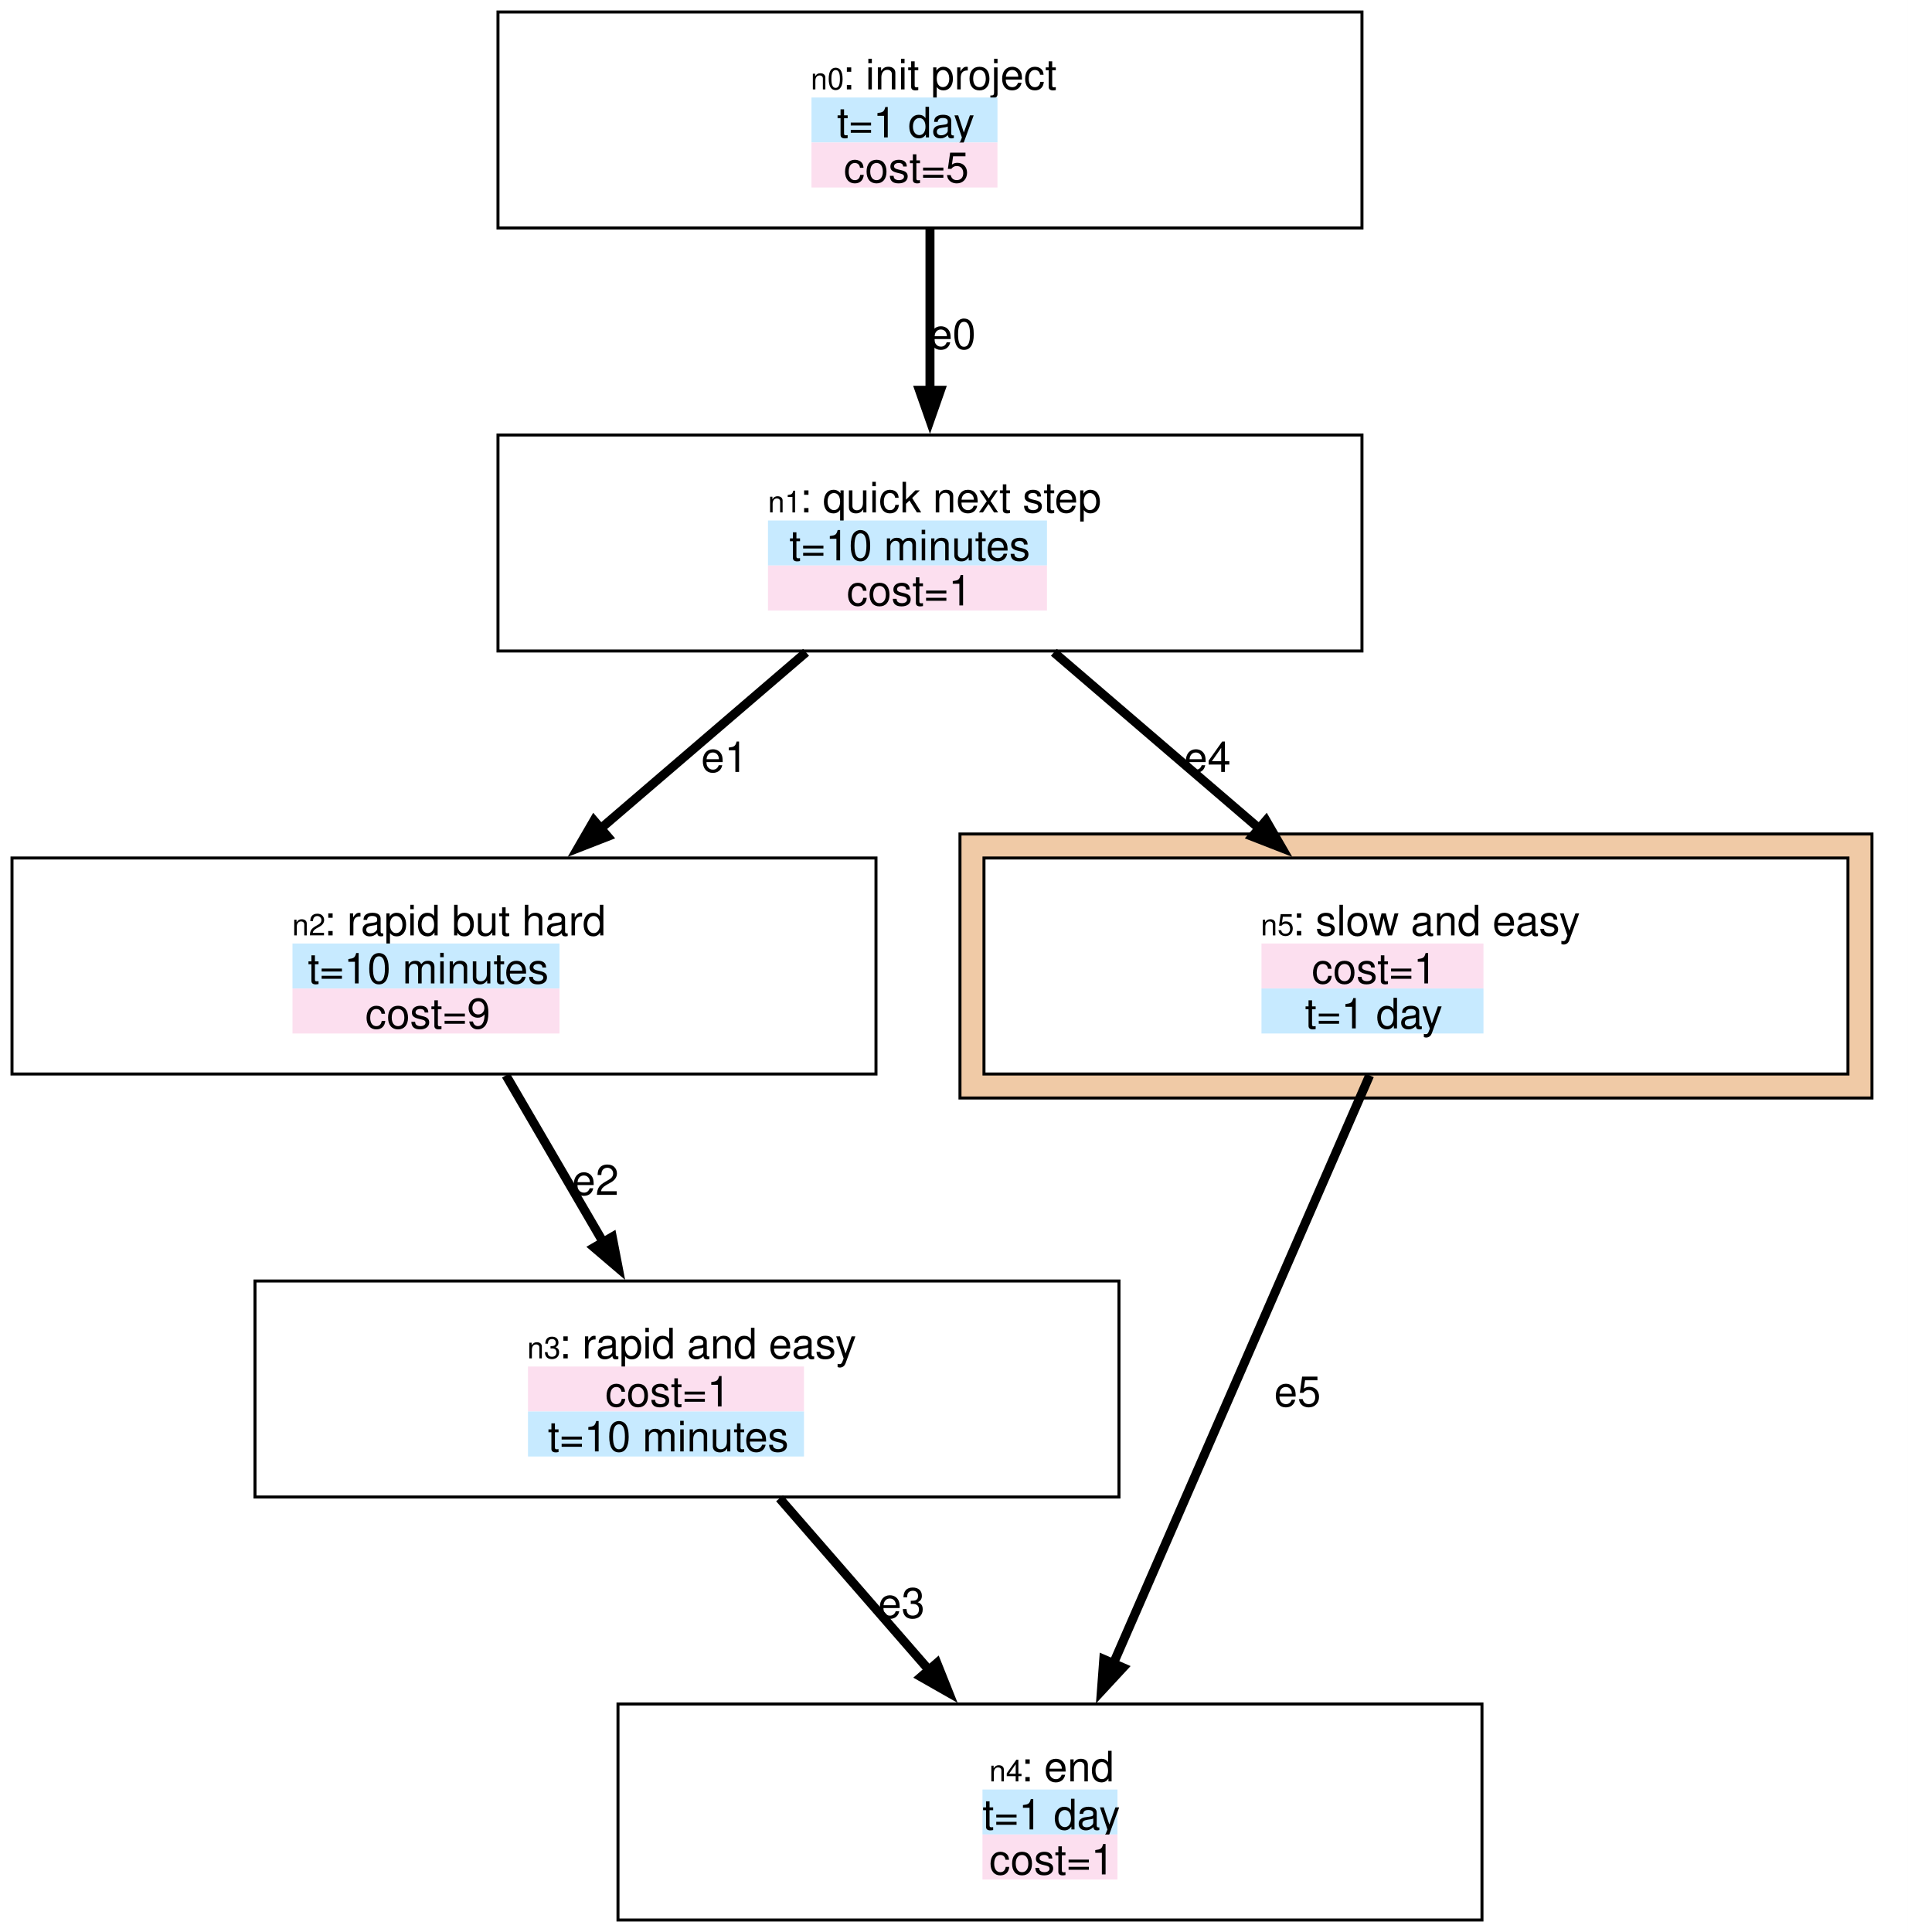
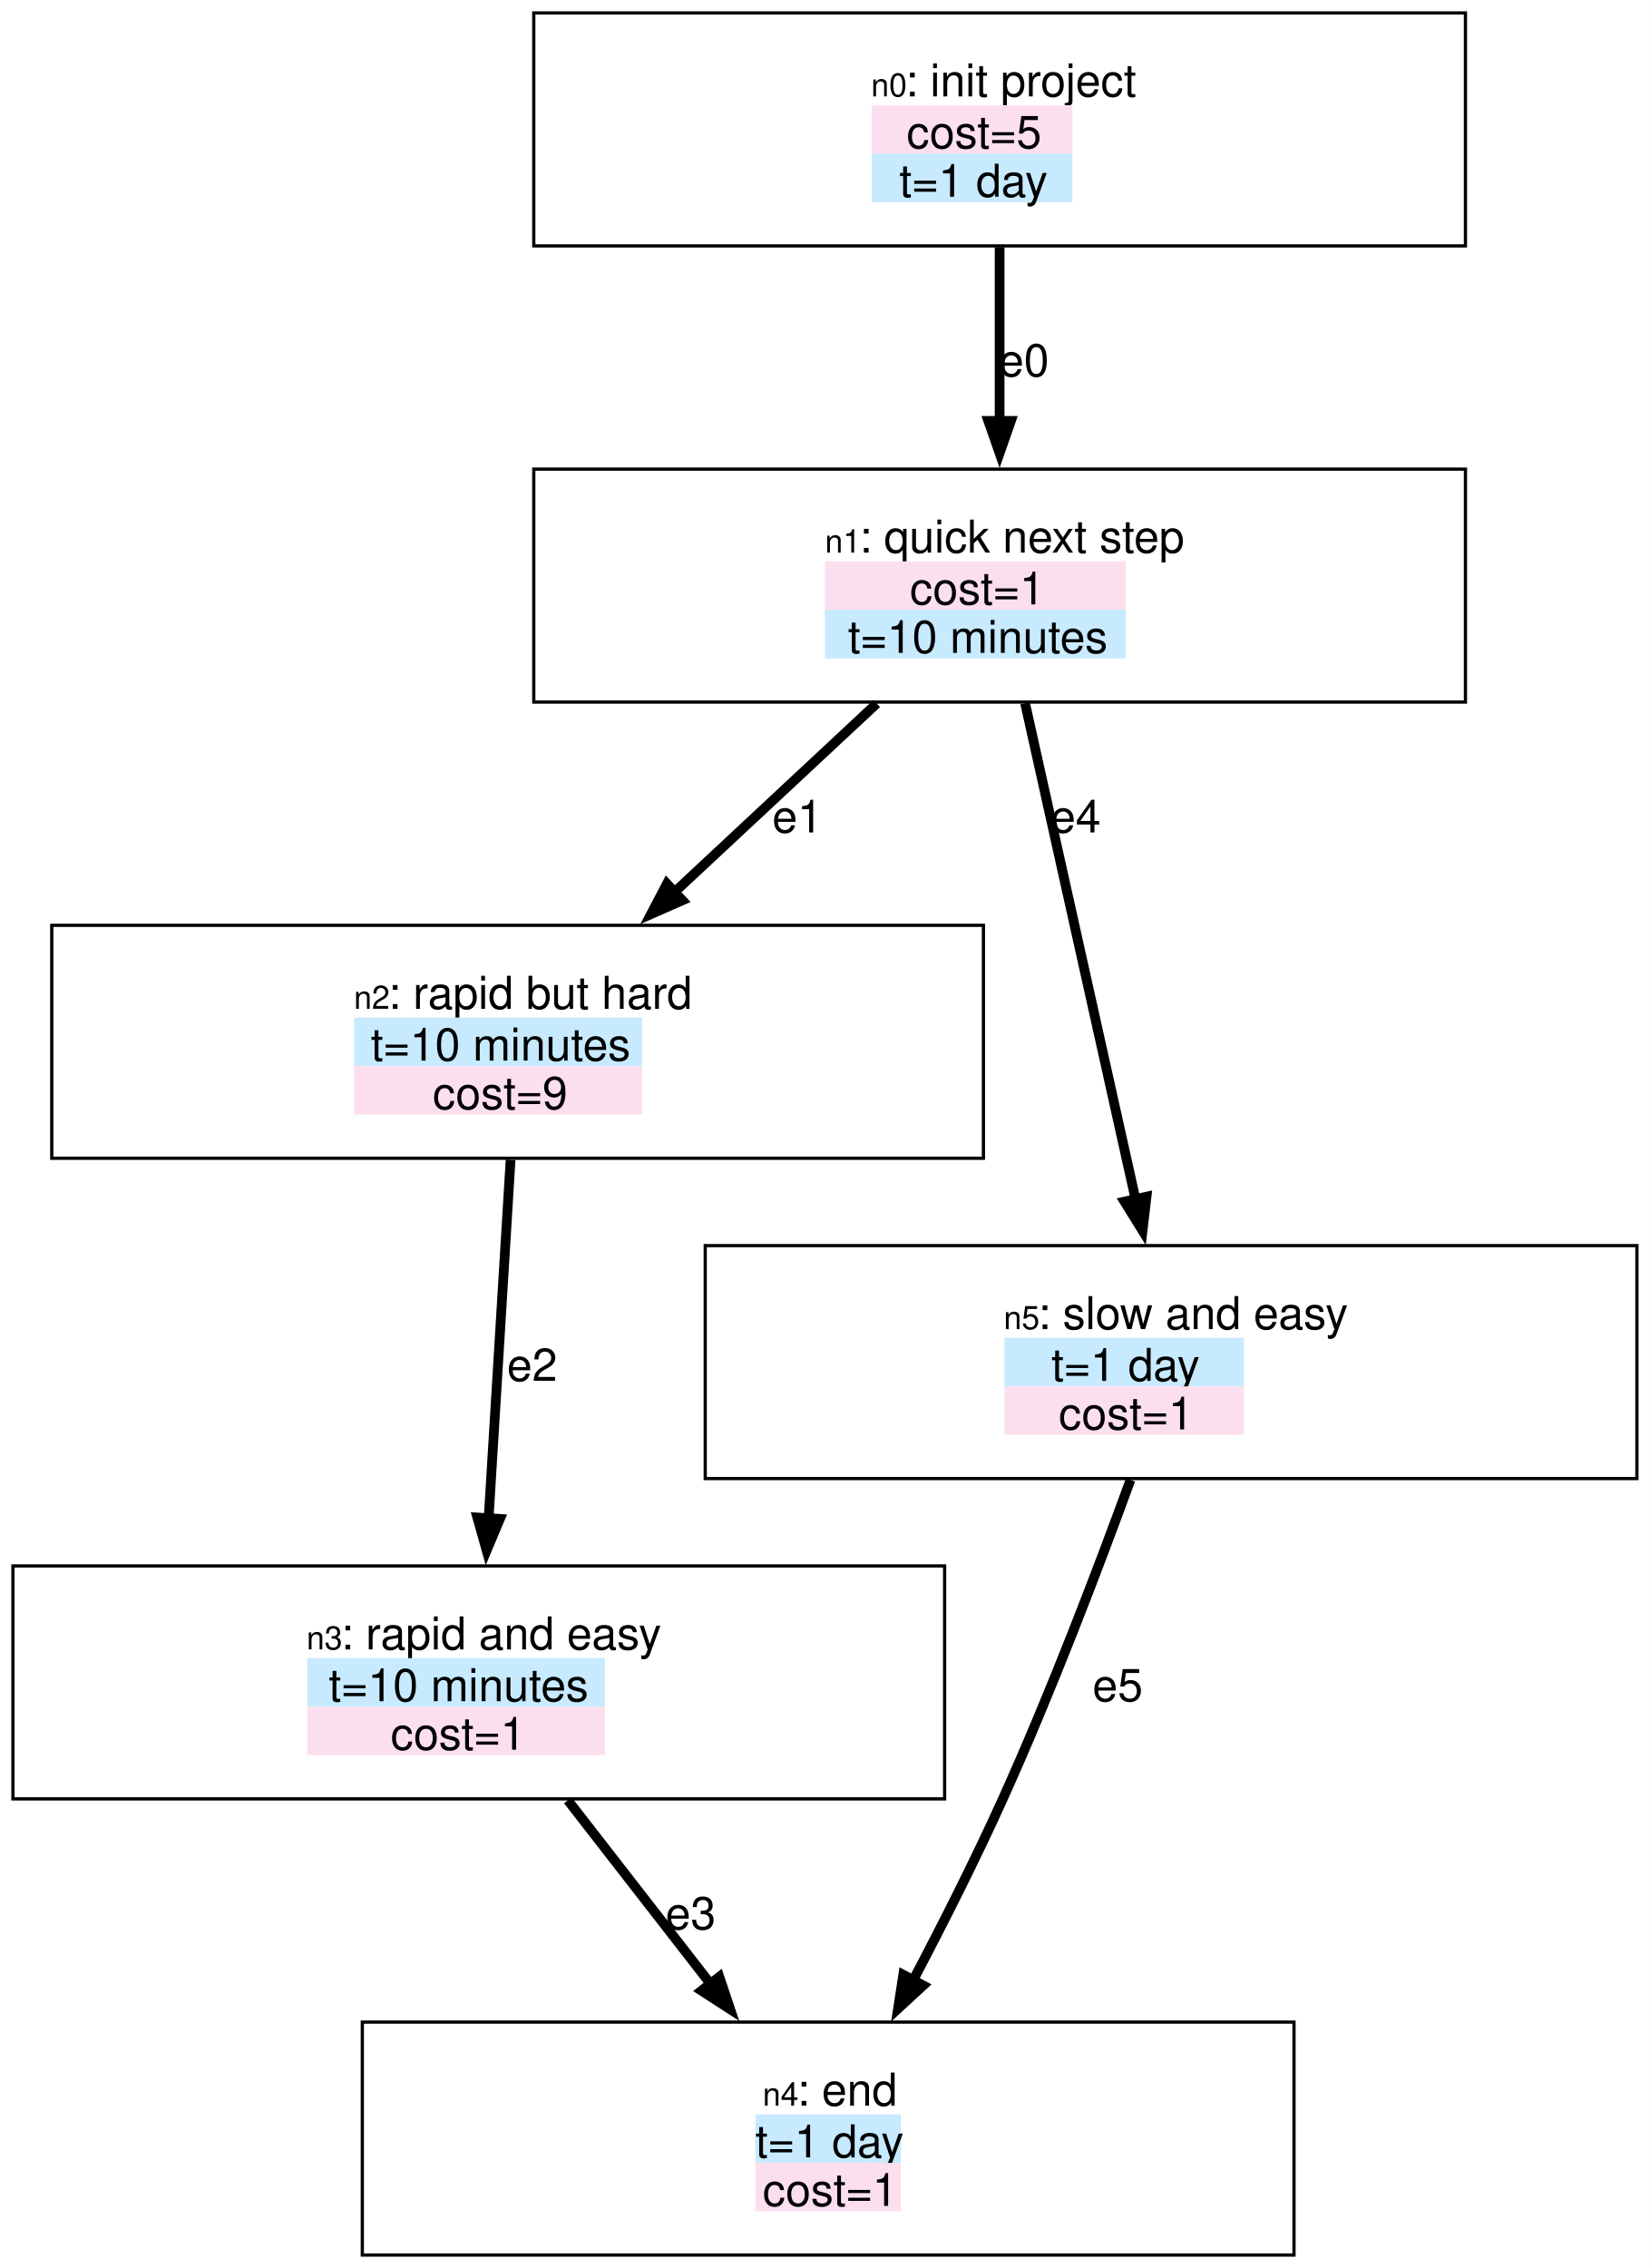
- <svg xmlns="http://www.w3.org/2000/svg" width="636pt" height="644pt" viewBox="0.00 0.00 636.00 644.00">
-   <g id="graph0" class="graph" transform="scale(1 1) rotate(0) translate(4 640)">
-     <polygon fill="white" stroke="none" points="-4,4 -4,-640 632,-640 632,4 -4,4" />
-     <g id="clust1" class="cluster">
-       <polygon fill="#f0caa6" stroke="black" points="316,-274 316,-362 620,-362 620,-274 316,-274" />
-     </g>
+ <svg xmlns="http://www.w3.org/2000/svg" width="510pt" height="701pt" viewBox="0.00 0.00 510.00 701.00">
+   <g id="graph0" class="graph" transform="scale(1 1) rotate(0) translate(4 697)">
+     <polygon fill="white" stroke="none" points="-4,4 -4,-697 506,-697 506,4 -4,4" />
    <g id="node1" class="node">
-       <polygon fill="#ffffff" stroke="black" points="450,-636 162,-636 162,-564 450,-564 450,-636" />
-       <text text-anchor="start" x="266.25" y="-610.2" font-family="Helvetica,sans-Serif" font-size="10.00">n0</text>
-       <text text-anchor="start" x="276.75" y="-610.2" font-family="Helvetica,sans-Serif" font-size="14.00">: init project</text>
-       <polygon fill="#c7eaff" stroke="none" points="266.5,-592.5 266.5,-607.5 328.5,-607.5 328.5,-592.5 266.5,-592.5" />
-       <text text-anchor="start" x="275" y="-594.2" font-family="Helvetica,sans-Serif" font-size="14.00" fill="#000000">t=1 day</text>
-       <polygon fill="#fcdfef" stroke="none" points="266.5,-577.5 266.5,-592.5 328.5,-592.5 328.5,-577.5 266.5,-577.5" />
-       <text text-anchor="start" x="277.25" y="-579.2" font-family="Helvetica,sans-Serif" font-size="14.00" fill="#000000">cost=5</text>
+       <polygon fill="#ffffff" stroke="black" points="449,-693 161,-693 161,-621 449,-621 449,-693" />
+       <text text-anchor="start" x="265.25" y="-667.2" font-family="Helvetica,sans-Serif" font-size="10.00">n0</text>
+       <text text-anchor="start" x="275.75" y="-667.2" font-family="Helvetica,sans-Serif" font-size="14.00">: init project</text>
+       <polygon fill="#fcdfef" stroke="none" points="265.5,-649.5 265.5,-664.5 327.5,-664.5 327.5,-649.5 265.5,-649.5" />
+       <text text-anchor="start" x="276.25" y="-651.2" font-family="Helvetica,sans-Serif" font-size="14.00" fill="#000000">cost=5</text>
+       <polygon fill="#c7eaff" stroke="none" points="265.5,-634.5 265.5,-649.5 327.5,-649.5 327.5,-634.5 265.5,-634.5" />
+       <text text-anchor="start" x="274" y="-636.2" font-family="Helvetica,sans-Serif" font-size="14.00" fill="#000000">t=1 day</text>
    </g>
    <g id="node2" class="node">
-       <polygon fill="#ffffff" stroke="black" points="450,-495 162,-495 162,-423 450,-423 450,-495" />
-       <text text-anchor="start" x="252" y="-469.2" font-family="Helvetica,sans-Serif" font-size="10.00">n1</text>
-       <text text-anchor="start" x="262.5" y="-469.2" font-family="Helvetica,sans-Serif" font-size="14.00">: quick next step</text>
-       <polygon fill="#c7eaff" stroke="none" points="252,-451.5 252,-466.5 345,-466.5 345,-451.5 252,-451.5" />
-       <text text-anchor="start" x="259.12" y="-453.2" font-family="Helvetica,sans-Serif" font-size="14.00" fill="#000000">t=10 minutes</text>
-       <polygon fill="#fcdfef" stroke="none" points="252,-436.5 252,-451.5 345,-451.5 345,-436.5 252,-436.5" />
-       <text text-anchor="start" x="278.25" y="-438.2" font-family="Helvetica,sans-Serif" font-size="14.00" fill="#000000">cost=1</text>
+       <polygon fill="#ffffff" stroke="black" points="449,-552 161,-552 161,-480 449,-480 449,-552" />
+       <text text-anchor="start" x="251" y="-526.2" font-family="Helvetica,sans-Serif" font-size="10.00">n1</text>
+       <text text-anchor="start" x="261.5" y="-526.2" font-family="Helvetica,sans-Serif" font-size="14.00">: quick next step</text>
+       <polygon fill="#fcdfef" stroke="none" points="251,-508.5 251,-523.5 344,-523.5 344,-508.5 251,-508.5" />
+       <text text-anchor="start" x="277.25" y="-510.2" font-family="Helvetica,sans-Serif" font-size="14.00" fill="#000000">cost=1</text>
+       <polygon fill="#c7eaff" stroke="none" points="251,-493.5 251,-508.5 344,-508.5 344,-493.5 251,-493.5" />
+       <text text-anchor="start" x="258.12" y="-495.2" font-family="Helvetica,sans-Serif" font-size="14.00" fill="#000000">t=10 minutes</text>
    </g>
    <g id="edge1" class="edge">
-       <path fill="none" stroke="#000000" stroke-width="3" d="M306,-563.56C306,-547.23 306,-527.55 306,-509.76" />
-       <polygon fill="#000000" stroke="#000000" stroke-width="3" points="309.5,-509.91 306,-499.91 302.5,-509.91 309.5,-509.91" />
-       <text text-anchor="middle" x="313.5" y="-523.7" font-family="Helvetica,sans-Serif" font-size="14.00">e0</text>
+       <path fill="none" stroke="#000000" stroke-width="3" d="M305,-620.56C305,-604.23 305,-584.55 305,-566.76" />
+       <polygon fill="#000000" stroke="#000000" stroke-width="3" points="308.5,-566.91 305,-556.91 301.5,-566.91 308.5,-566.91" />
+       <text text-anchor="middle" x="312.5" y="-580.7" font-family="Helvetica,sans-Serif" font-size="14.00">e0</text>
    </g>
    <g id="node3" class="node">
-       <polygon fill="#ffffff" stroke="black" points="288,-354 0,-354 0,-282 288,-282 288,-354" />
-       <text text-anchor="start" x="93.38" y="-328.2" font-family="Helvetica,sans-Serif" font-size="10.00">n2</text>
-       <text text-anchor="start" x="103.88" y="-328.2" font-family="Helvetica,sans-Serif" font-size="14.00">: rapid but hard</text>
-       <polygon fill="#c7eaff" stroke="none" points="93.5,-310.5 93.5,-325.5 182.5,-325.5 182.5,-310.5 93.5,-310.5" />
-       <text text-anchor="start" x="98.62" y="-312.2" font-family="Helvetica,sans-Serif" font-size="14.00" fill="#000000">t=10 minutes</text>
-       <polygon fill="#fcdfef" stroke="none" points="93.5,-295.5 93.5,-310.5 182.5,-310.5 182.5,-295.5 93.5,-295.5" />
-       <text text-anchor="start" x="117.75" y="-297.2" font-family="Helvetica,sans-Serif" font-size="14.00" fill="#000000">cost=9</text>
+       <polygon fill="#ffffff" stroke="black" points="300,-411 12,-411 12,-339 300,-339 300,-411" />
+       <text text-anchor="start" x="105.38" y="-385.2" font-family="Helvetica,sans-Serif" font-size="10.00">n2</text>
+       <text text-anchor="start" x="115.88" y="-385.2" font-family="Helvetica,sans-Serif" font-size="14.00">: rapid but hard</text>
+       <polygon fill="#c7eaff" stroke="none" points="105.5,-367.5 105.5,-382.5 194.5,-382.5 194.5,-367.5 105.5,-367.5" />
+       <text text-anchor="start" x="110.62" y="-369.2" font-family="Helvetica,sans-Serif" font-size="14.00" fill="#000000">t=10 minutes</text>
+       <polygon fill="#fcdfef" stroke="none" points="105.5,-352.5 105.5,-367.5 194.5,-367.5 194.5,-352.5 105.5,-352.5" />
+       <text text-anchor="start" x="129.75" y="-354.2" font-family="Helvetica,sans-Serif" font-size="14.00" fill="#000000">cost=9</text>
    </g>
    <g id="edge2" class="edge">
-       <path fill="none" stroke="#000000" stroke-width="3" d="M264.7,-422.56C243.85,-404.67 218.34,-382.78 196.15,-363.74" />
-       <polygon fill="#000000" stroke="#000000" stroke-width="3" points="198.54,-361.18 188.67,-357.33 193.98,-366.5 198.54,-361.18" />
-       <text text-anchor="middle" x="237.5" y="-382.7" font-family="Helvetica,sans-Serif" font-size="14.00">e1</text>
+       <path fill="none" stroke="#000000" stroke-width="3" d="M267.02,-479.56C248.01,-461.84 224.8,-440.18 204.52,-421.27" />
+       <polygon fill="#000000" stroke="#000000" stroke-width="3" points="206.94,-418.73 197.24,-414.47 202.16,-423.85 206.94,-418.73" />
+       <text text-anchor="middle" x="242.5" y="-439.7" font-family="Helvetica,sans-Serif" font-size="14.00">e1</text>
    </g>
    <g id="node6" class="node">
-       <polygon fill="#ffffff" stroke="black" points="612,-354 324,-354 324,-282 612,-282 612,-354" />
-       <text text-anchor="start" x="416.25" y="-328.2" font-family="Helvetica,sans-Serif" font-size="10.00">n5</text>
-       <text text-anchor="start" x="426.75" y="-328.2" font-family="Helvetica,sans-Serif" font-size="14.00">: slow and easy</text>
-       <polygon fill="#fcdfef" stroke="none" points="416.5,-310.5 416.5,-325.5 490.5,-325.5 490.5,-310.5 416.5,-310.5" />
-       <text text-anchor="start" x="433.25" y="-312.2" font-family="Helvetica,sans-Serif" font-size="14.00" fill="#000000">cost=1</text>
-       <polygon fill="#c7eaff" stroke="none" points="416.5,-295.5 416.5,-310.5 490.5,-310.5 490.5,-295.5 416.5,-295.5" />
-       <text text-anchor="start" x="431" y="-297.2" font-family="Helvetica,sans-Serif" font-size="14.00" fill="#000000">t=1 day</text>
+       <polygon fill="#ffffff" stroke="black" points="502,-312 214,-312 214,-240 502,-240 502,-312" />
+       <text text-anchor="start" x="306.25" y="-286.2" font-family="Helvetica,sans-Serif" font-size="10.00">n5</text>
+       <text text-anchor="start" x="316.75" y="-286.2" font-family="Helvetica,sans-Serif" font-size="14.00">: slow and easy</text>
+       <polygon fill="#c7eaff" stroke="none" points="306.5,-268.5 306.5,-283.5 380.5,-283.5 380.5,-268.5 306.5,-268.5" />
+       <text text-anchor="start" x="321" y="-270.2" font-family="Helvetica,sans-Serif" font-size="14.00" fill="#000000">t=1 day</text>
+       <polygon fill="#fcdfef" stroke="none" points="306.5,-253.5 306.5,-268.5 380.5,-268.5 380.5,-253.5 306.5,-253.5" />
+       <text text-anchor="start" x="323.25" y="-255.2" font-family="Helvetica,sans-Serif" font-size="14.00" fill="#000000">cost=1</text>
    </g>
    <g id="edge5" class="edge">
-       <path fill="none" stroke="#000000" stroke-width="3" d="M347.3,-422.56C368.15,-404.67 393.66,-382.78 415.85,-363.74" />
-       <polygon fill="#000000" stroke="#000000" stroke-width="3" points="418.02,-366.5 423.33,-357.33 413.46,-361.18 418.02,-366.5" />
-       <text text-anchor="middle" x="398.5" y="-382.7" font-family="Helvetica,sans-Serif" font-size="14.00">e4</text>
+       <path fill="none" stroke="#000000" stroke-width="3" d="M312.88,-479.63C321.93,-438.96 336.85,-371.96 347.04,-326.22" />
+       <polygon fill="#000000" stroke="#000000" stroke-width="3" points="350.42,-327.13 349.18,-316.61 343.59,-325.61 350.42,-327.13" />
+       <text text-anchor="middle" x="328.5" y="-439.7" font-family="Helvetica,sans-Serif" font-size="14.00">e4</text>
    </g>
    <g id="node4" class="node">
-       <polygon fill="#ffffff" stroke="black" points="369,-213 81,-213 81,-141 369,-141 369,-213" />
-       <text text-anchor="start" x="171.75" y="-187.2" font-family="Helvetica,sans-Serif" font-size="10.00">n3</text>
-       <text text-anchor="start" x="182.25" y="-187.2" font-family="Helvetica,sans-Serif" font-size="14.00">: rapid and easy</text>
-       <polygon fill="#fcdfef" stroke="none" points="172,-169.5 172,-184.5 264,-184.5 264,-169.5 172,-169.5" />
-       <text text-anchor="start" x="197.75" y="-171.2" font-family="Helvetica,sans-Serif" font-size="14.00" fill="#000000">cost=1</text>
-       <polygon fill="#c7eaff" stroke="none" points="172,-154.5 172,-169.5 264,-169.5 264,-154.5 172,-154.5" />
-       <text text-anchor="start" x="178.62" y="-156.2" font-family="Helvetica,sans-Serif" font-size="14.00" fill="#000000">t=10 minutes</text>
+       <polygon fill="#ffffff" stroke="black" points="288,-213 0,-213 0,-141 288,-141 288,-213" />
+       <text text-anchor="start" x="90.75" y="-187.2" font-family="Helvetica,sans-Serif" font-size="10.00">n3</text>
+       <text text-anchor="start" x="101.25" y="-187.2" font-family="Helvetica,sans-Serif" font-size="14.00">: rapid and easy</text>
+       <polygon fill="#c7eaff" stroke="none" points="91,-169.5 91,-184.5 183,-184.5 183,-169.5 91,-169.5" />
+       <text text-anchor="start" x="97.62" y="-171.2" font-family="Helvetica,sans-Serif" font-size="14.00" fill="#000000">t=10 minutes</text>
+       <polygon fill="#fcdfef" stroke="none" points="91,-154.5 91,-169.5 183,-169.5 183,-154.5 91,-154.5" />
+       <text text-anchor="start" x="116.75" y="-156.2" font-family="Helvetica,sans-Serif" font-size="14.00" fill="#000000">cost=1</text>
    </g>
    <g id="edge3" class="edge">
-       <path fill="none" stroke="#000000" stroke-width="3" d="M164.65,-281.56C174.5,-264.65 186.44,-244.17 197.09,-225.9" />
-       <polygon fill="#000000" stroke="#000000" stroke-width="3" points="200.09,-227.7 202.1,-217.29 194.04,-224.17 200.09,-227.7" />
-       <text text-anchor="middle" x="194.5" y="-241.7" font-family="Helvetica,sans-Serif" font-size="14.00">e2</text>
+       <path fill="none" stroke="#000000" stroke-width="3" d="M153.83,-338.51C151.92,-307.42 149.14,-261.95 147.02,-227.33" />
+       <polygon fill="#000000" stroke="#000000" stroke-width="3" points="150.54,-227.53 146.43,-217.76 143.55,-227.96 150.54,-227.53" />
+       <text text-anchor="middle" x="160.5" y="-270.2" font-family="Helvetica,sans-Serif" font-size="14.00">e2</text>
    </g>
    <g id="node5" class="node">
-       <polygon fill="#ffffff" stroke="black" points="490,-72 202,-72 202,0 490,0 490,-72" />
-       <text text-anchor="start" x="325.75" y="-46.2" font-family="Helvetica,sans-Serif" font-size="10.00">n4</text>
-       <text text-anchor="start" x="336.25" y="-46.2" font-family="Helvetica,sans-Serif" font-size="14.00">: end</text>
-       <polygon fill="#c7eaff" stroke="none" points="323.5,-28.5 323.5,-43.5 368.5,-43.5 368.5,-28.5 323.5,-28.5" />
-       <text text-anchor="start" x="323.5" y="-30.2" font-family="Helvetica,sans-Serif" font-size="14.00" fill="#000000">t=1 day</text>
-       <polygon fill="#fcdfef" stroke="none" points="323.5,-13.5 323.5,-28.5 368.5,-28.5 368.5,-13.5 323.5,-13.5" />
-       <text text-anchor="start" x="325.75" y="-15.2" font-family="Helvetica,sans-Serif" font-size="14.00" fill="#000000">cost=1</text>
+       <polygon fill="#ffffff" stroke="black" points="396,-72 108,-72 108,0 396,0 396,-72" />
+       <text text-anchor="start" x="231.75" y="-46.2" font-family="Helvetica,sans-Serif" font-size="10.00">n4</text>
+       <text text-anchor="start" x="242.25" y="-46.2" font-family="Helvetica,sans-Serif" font-size="14.00">: end</text>
+       <polygon fill="#c7eaff" stroke="none" points="229.5,-28.5 229.5,-43.5 274.5,-43.5 274.5,-28.5 229.5,-28.5" />
+       <text text-anchor="start" x="229.5" y="-30.2" font-family="Helvetica,sans-Serif" font-size="14.00" fill="#000000">t=1 day</text>
+       <polygon fill="#fcdfef" stroke="none" points="229.5,-13.5 229.5,-28.5 274.5,-28.5 274.5,-13.5 229.5,-13.5" />
+       <text text-anchor="start" x="231.75" y="-15.2" font-family="Helvetica,sans-Serif" font-size="14.00" fill="#000000">cost=1</text>
    </g>
    <g id="edge4" class="edge">
-       <path fill="none" stroke="#000000" stroke-width="3" d="M255.85,-140.56C270.99,-123.16 289.43,-101.98 305.68,-83.31" />
-       <polygon fill="#000000" stroke="#000000" stroke-width="3" points="308.3,-85.64 312.23,-75.8 303.02,-81.04 308.3,-85.64" />
-       <text text-anchor="middle" x="296.5" y="-100.7" font-family="Helvetica,sans-Serif" font-size="14.00">e3</text>
+       <path fill="none" stroke="#000000" stroke-width="3" d="M171.53,-140.56C184.92,-123.33 201.2,-102.38 215.61,-83.84" />
+       <polygon fill="#000000" stroke="#000000" stroke-width="3" points="218.36,-86 221.73,-75.96 212.83,-81.71 218.36,-86" />
+       <text text-anchor="middle" x="209.5" y="-100.7" font-family="Helvetica,sans-Serif" font-size="14.00">e3</text>
    </g>
    <g id="edge6" class="edge">
-       <path fill="none" stroke="#000000" stroke-width="3" d="M452.55,-281.54C430.87,-231.78 391.36,-141.09 367.02,-85.24" />
-       <polygon fill="#000000" stroke="#000000" stroke-width="3" points="370.34,-84.11 363.14,-76.34 363.93,-86.9 370.34,-84.11" />
-       <text text-anchor="middle" x="428.5" y="-171.2" font-family="Helvetica,sans-Serif" font-size="14.00">e5</text>
+       <path fill="none" stroke="#000000" stroke-width="3" d="M345.45,-239.58C335.51,-212.32 320.85,-173.86 306,-141 297.59,-122.39 287.47,-102.38 278.27,-84.93" />
+       <polygon fill="#000000" stroke="#000000" stroke-width="3" points="281.39,-83.34 273.6,-76.16 275.21,-86.63 281.39,-83.34" />
+       <text text-anchor="middle" x="341.5" y="-171.2" font-family="Helvetica,sans-Serif" font-size="14.00">e5</text>
    </g>
  </g>
</svg>
